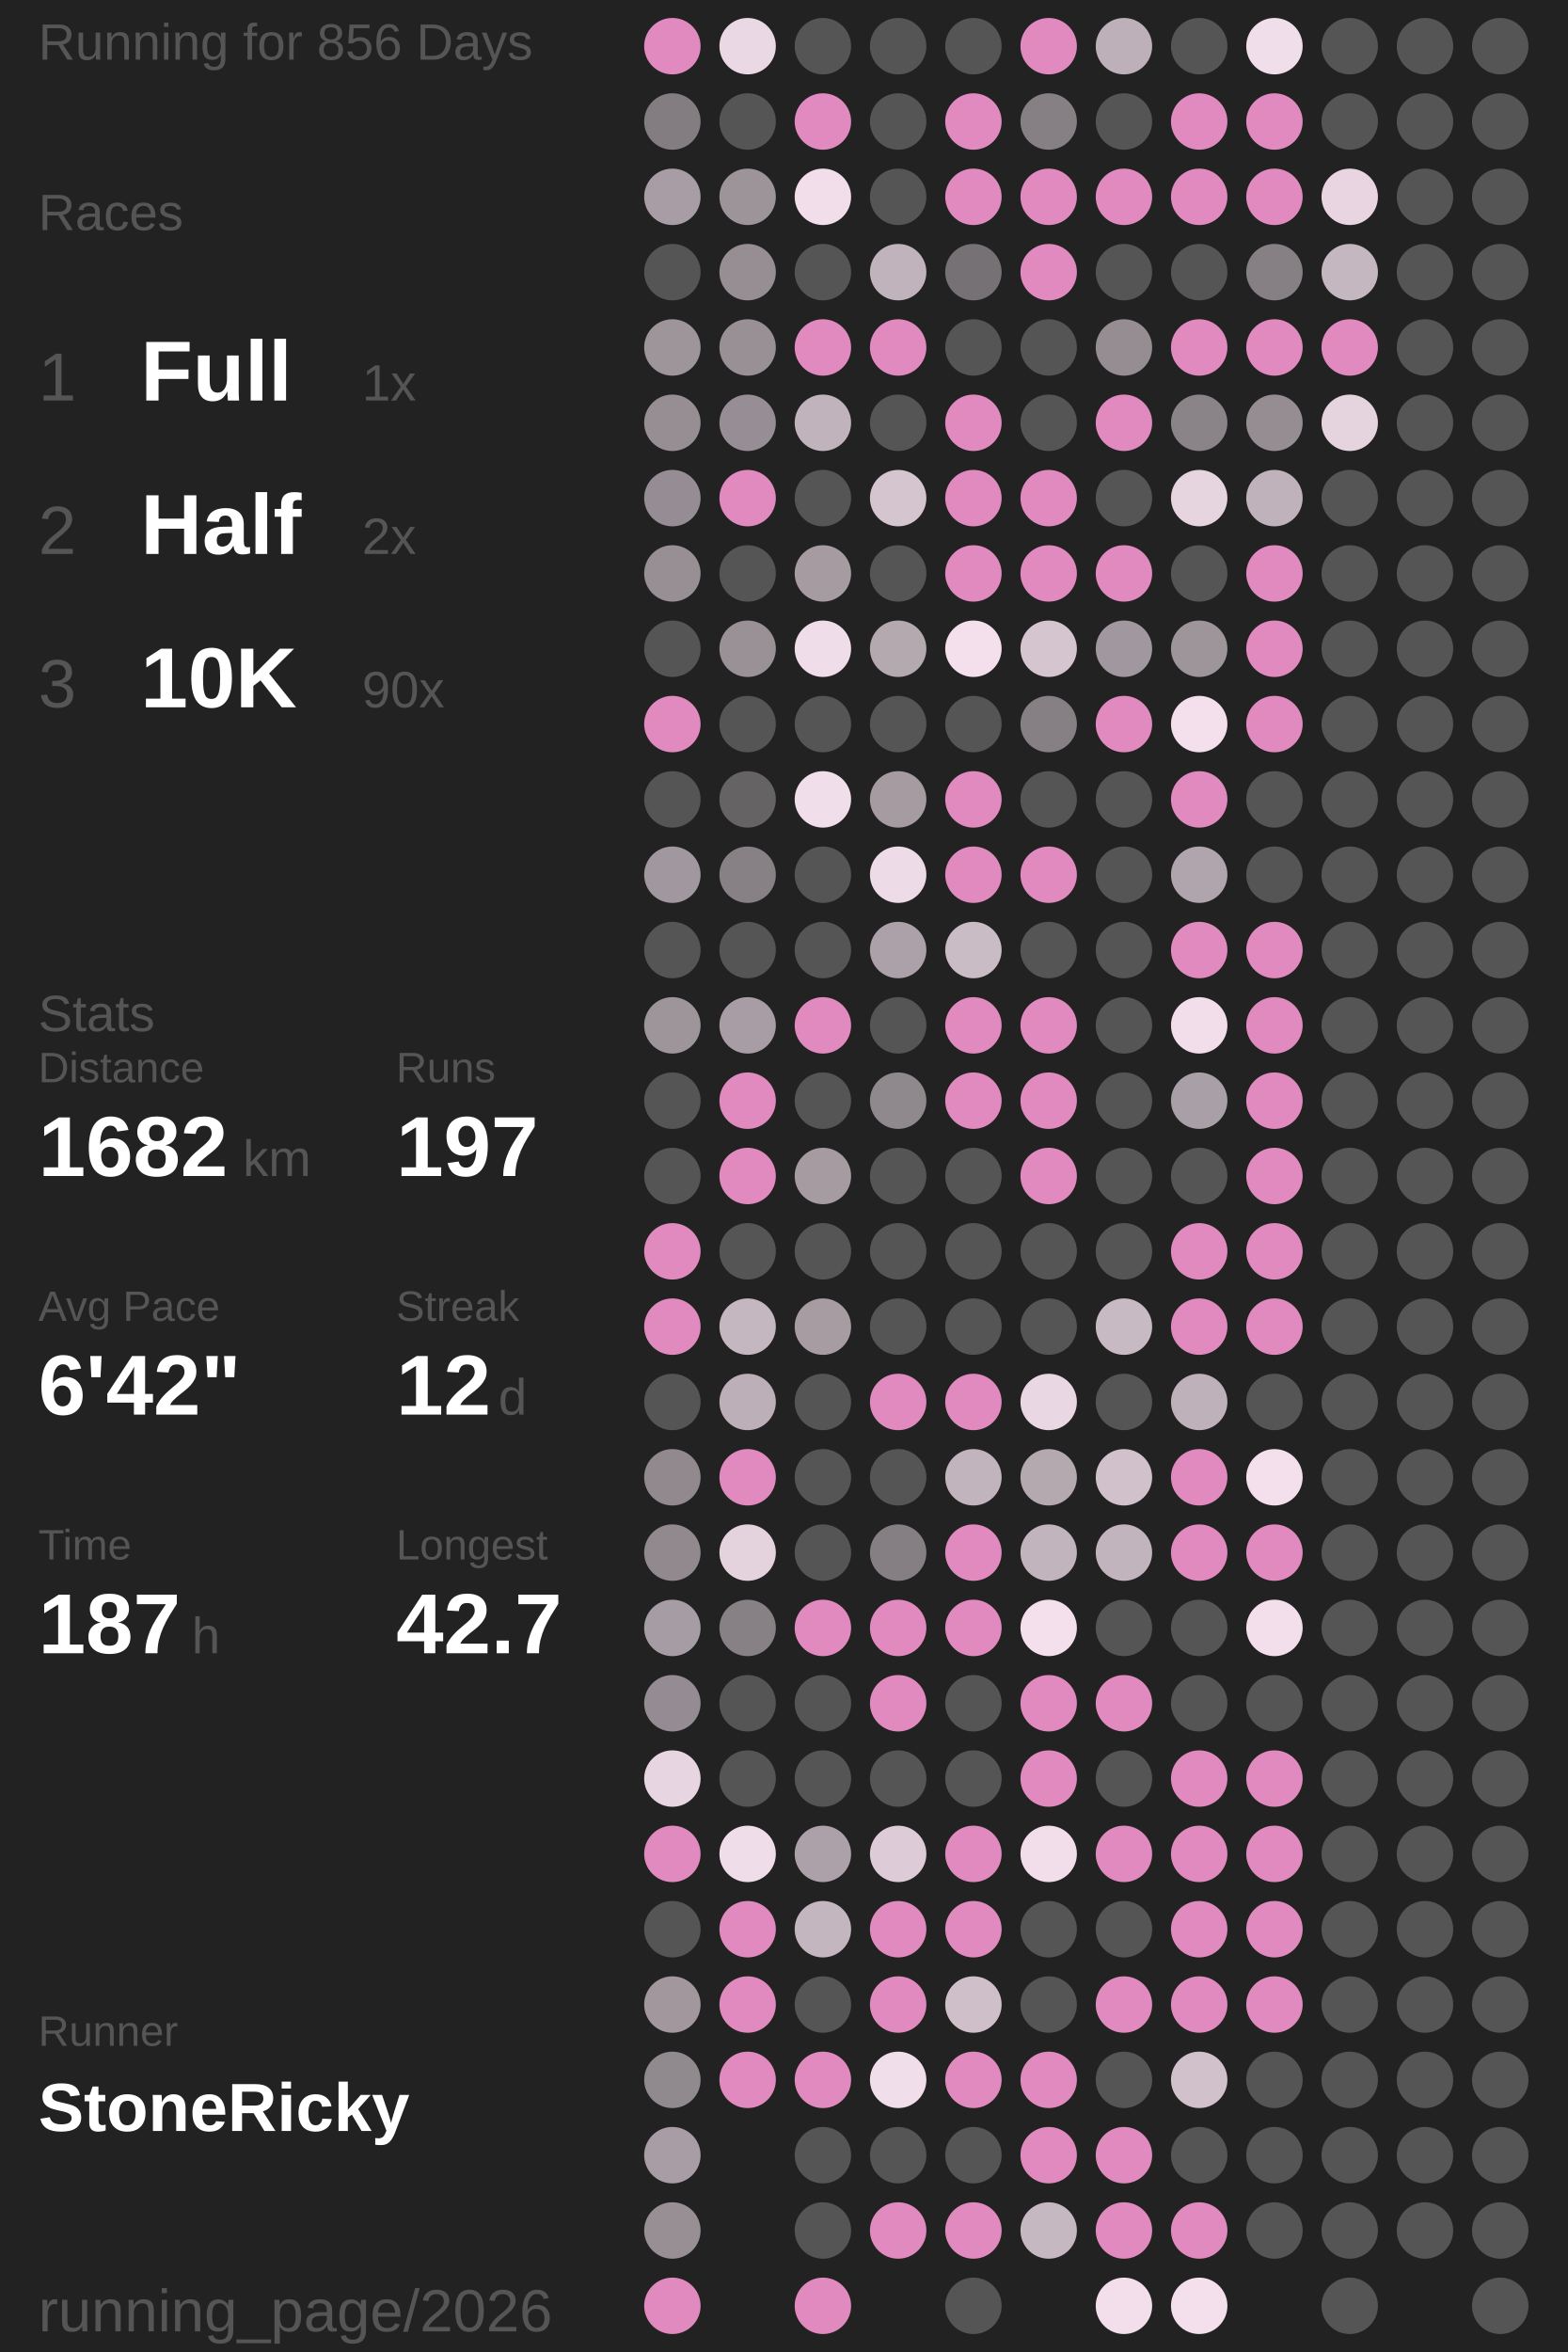
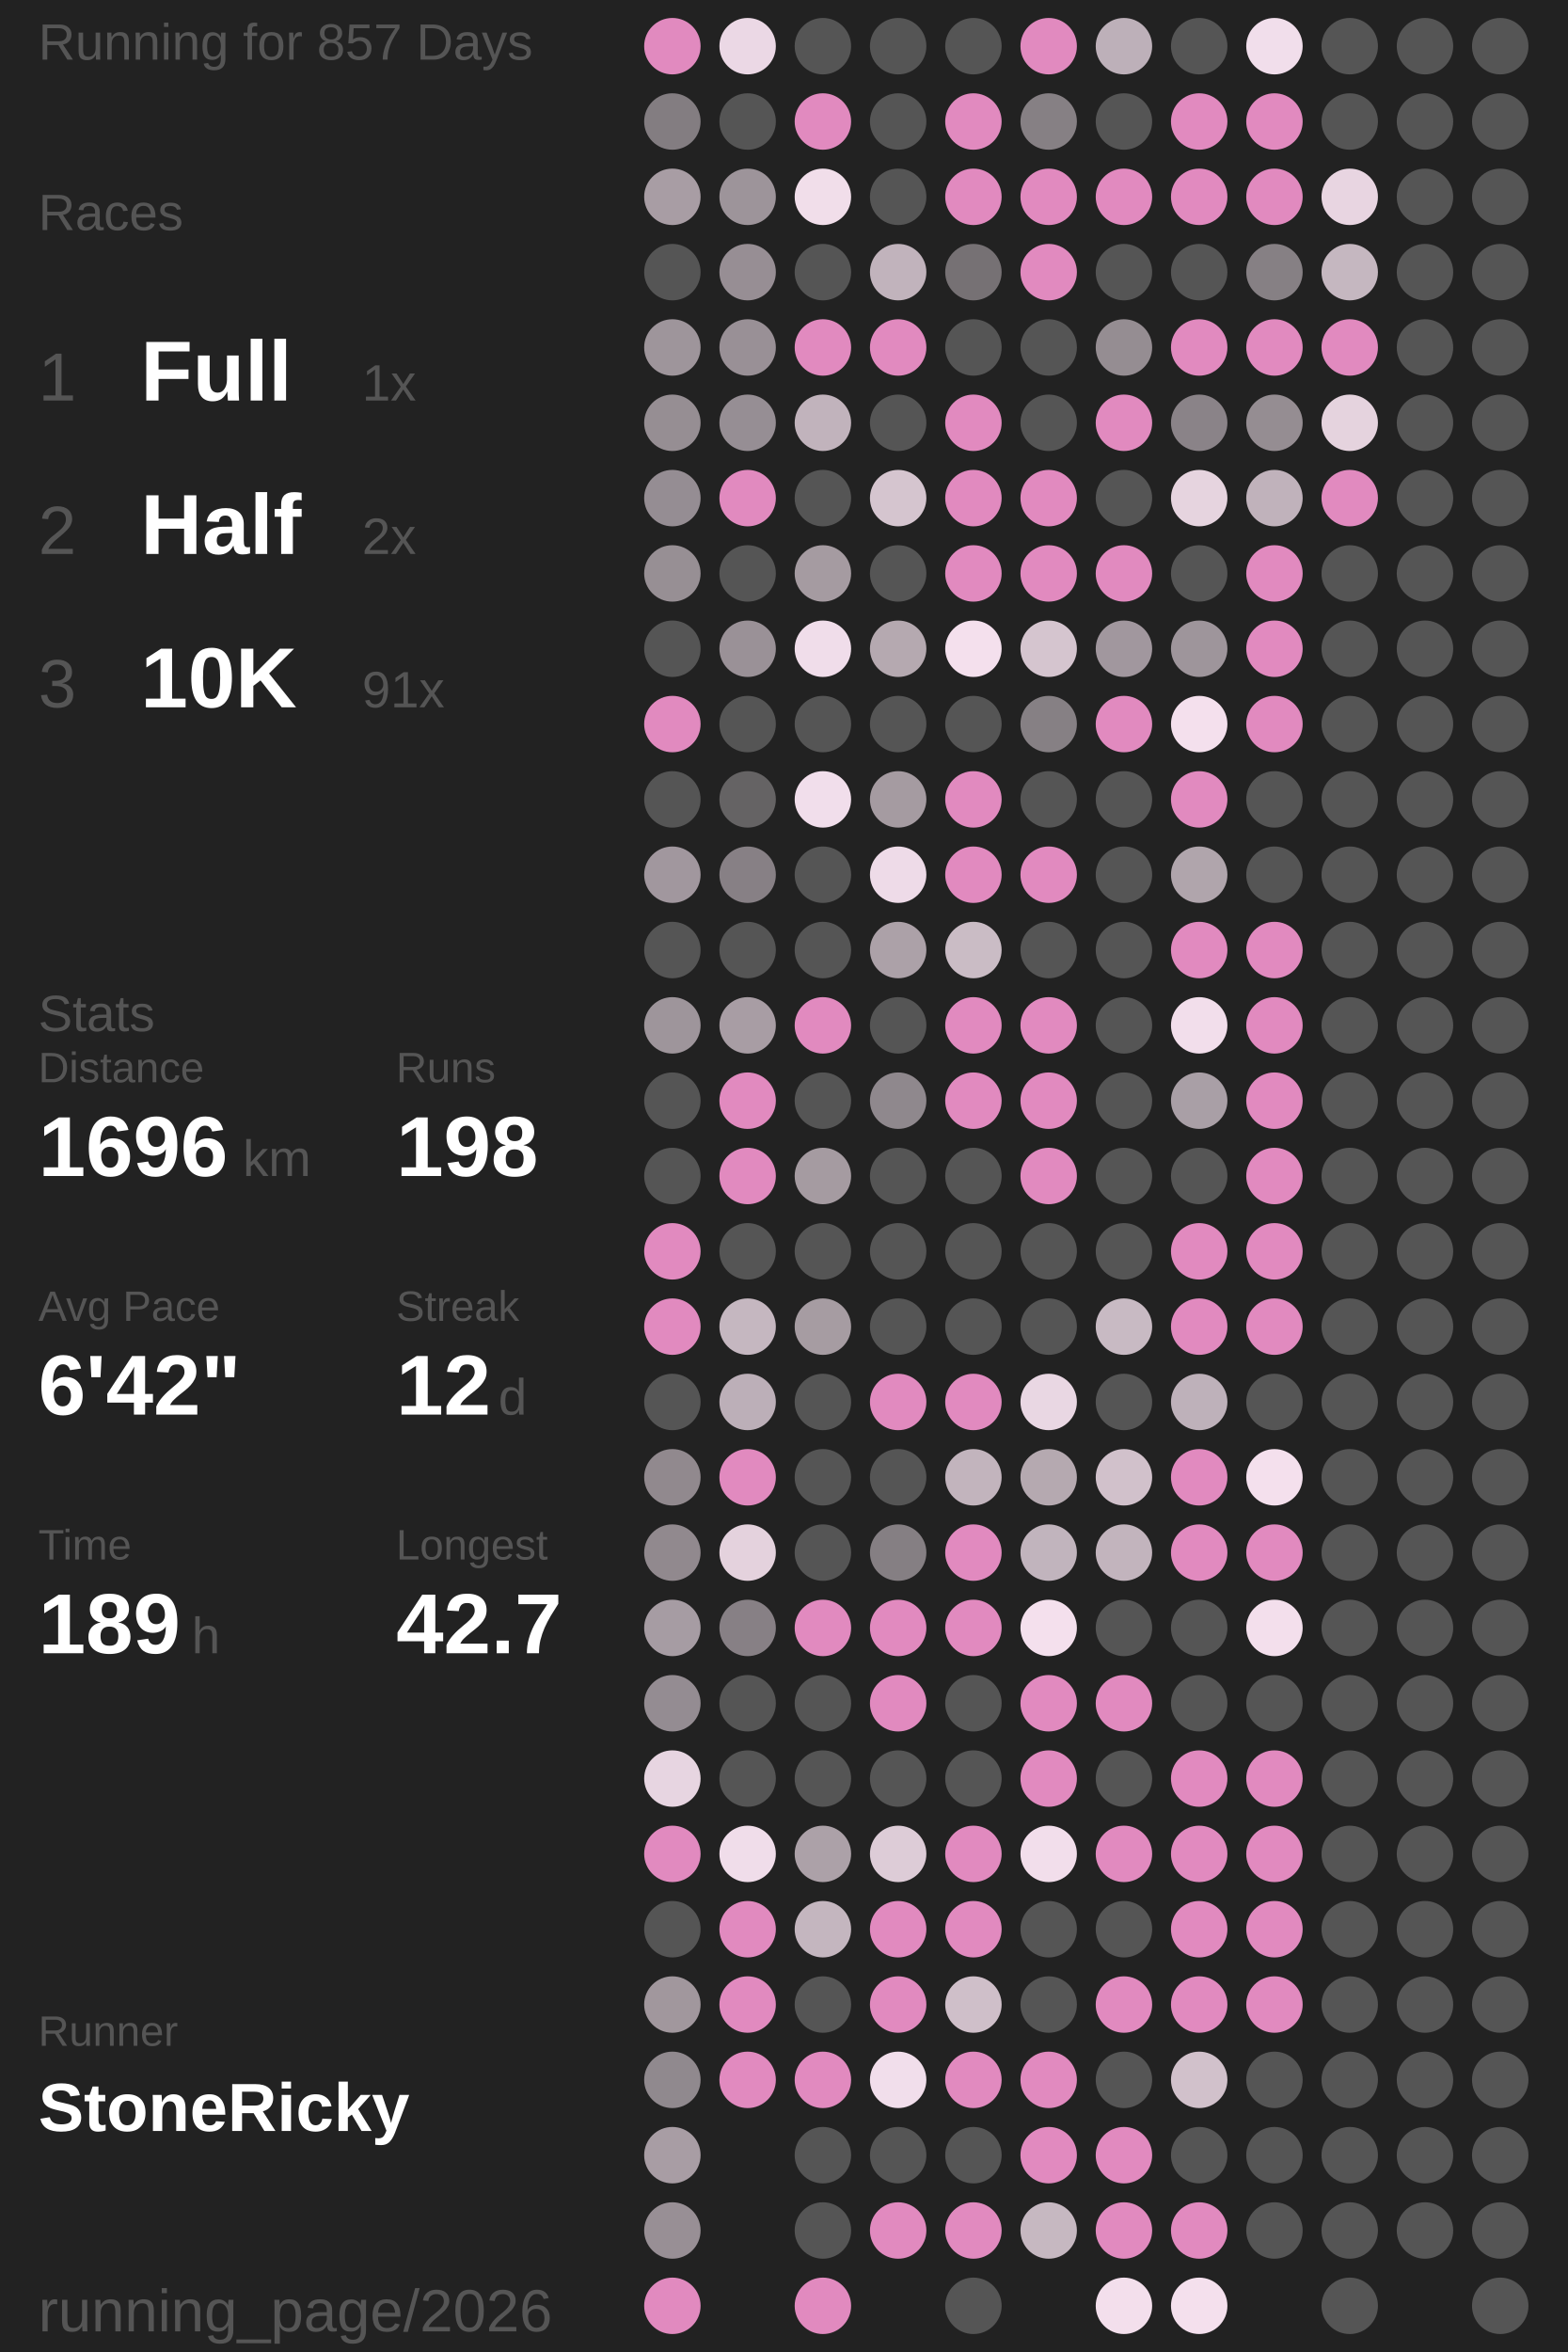
<svg xmlns="http://www.w3.org/2000/svg" baseProfile="full" height="300mm" version="1.1" viewBox="11,12,175,276" width="200mm">
  <defs />
  <rect fill="#222222" height="300" width="200" x="0" y="0" />
-   <text fill="#555555" style="font-size:6px; font-family:Arial;" x="11" y="19">Running for 856 Days</text>
+   <text fill="#555555" style="font-size:6px; font-family:Arial;" x="11" y="19">Running for 857 Days</text>
  <text fill="#555555" style="font-size:6px; font-family:Arial;" x="11" y="39">Races</text>
  <text fill="#555555" style="font-size:8px; font-family:Arial;" x="11" y="59">1</text>
  <text fill="#FFFFFF" style="font-size:10px; font-family:Arial; font-weight:bold;" x="23" y="59">Full</text>
  <text fill="#555555" style="font-size:6px; font-family:Arial;" x="49" y="59">1x</text>
  <text fill="#555555" style="font-size:8px; font-family:Arial;" x="11" y="77">2</text>
  <text fill="#FFFFFF" style="font-size:10px; font-family:Arial; font-weight:bold;" x="23" y="77">Half</text>
  <text fill="#555555" style="font-size:6px; font-family:Arial;" x="49" y="77">2x</text>
  <text fill="#555555" style="font-size:8px; font-family:Arial;" x="11" y="95">3</text>
  <text fill="#FFFFFF" style="font-size:10px; font-family:Arial; font-weight:bold;" x="23" y="95">10K</text>
-   <text fill="#555555" style="font-size:6px; font-family:Arial;" x="49" y="95">90x</text>
+   <text fill="#555555" style="font-size:6px; font-family:Arial;" x="49" y="95">91x</text>
  <text fill="#555555" style="font-size:6px; font-family:Arial;" x="11" y="133">Stats</text>
  <text fill="#555555" style="font-size:5px; font-family:Arial;" x="11" y="139">Distance</text>
-   <text fill="#FFFFFF" style="font-size:10px; font-family:Arial; font-weight:bold;" x="11" y="150">1682</text>
+   <text fill="#FFFFFF" style="font-size:10px; font-family:Arial; font-weight:bold;" x="11" y="150">1696</text>
  <text fill="#555555" style="font-size:6px; font-family:Arial;" x="35" y="150">km</text>
  <text fill="#555555" style="font-size:5px; font-family:Arial;" x="53" y="139">Runs</text>
-   <text fill="#FFFFFF" style="font-size:10px; font-family:Arial; font-weight:bold;" x="53" y="150">197</text>
+   <text fill="#FFFFFF" style="font-size:10px; font-family:Arial; font-weight:bold;" x="53" y="150">198</text>
  <text fill="#555555" style="font-size:5px; font-family:Arial;" x="11" y="167">Avg Pace</text>
  <text fill="#FFFFFF" style="font-size:10px; font-family:Arial; font-weight:bold;" x="11" y="178">6'42"</text>
  <text fill="#555555" style="font-size:5px; font-family:Arial;" x="53" y="167">Streak</text>
  <text fill="#FFFFFF" style="font-size:10px; font-family:Arial; font-weight:bold;" x="53" y="178">12</text>
  <text fill="#555555" style="font-size:6px; font-family:Arial;" x="65" y="178">d</text>
  <text fill="#555555" style="font-size:5px; font-family:Arial;" x="11" y="195">Time</text>
-   <text fill="#FFFFFF" style="font-size:10px; font-family:Arial; font-weight:bold;" x="11" y="206">187</text>
+   <text fill="#FFFFFF" style="font-size:10px; font-family:Arial; font-weight:bold;" x="11" y="206">189</text>
  <text fill="#555555" style="font-size:6px; font-family:Arial;" x="29" y="206">h</text>
  <text fill="#555555" style="font-size:5px; font-family:Arial;" x="53" y="195">Longest</text>
  <text fill="#FFFFFF" style="font-size:10px; font-family:Arial; font-weight:bold;" x="53" y="206">42.7</text>
  <text fill="#555555" style="font-size:5px; font-family:Arial;" x="11" y="252.065">Runner</text>
  <text fill="#FFFFFF" style="font-size:8px; font-family:Arial; font-weight:bold;" x="11" y="262.065">StoneRicky</text>
  <text fill="#555555" style="font-size:7px; font-family:Arial;" x="11" y="285.581">running_page/2026</text>
  <circle cx="85.417" cy="17.419" fill="#E18ABF" r="3.312" />
  <circle cx="85.417" cy="26.258" fill="#837d81" r="3.312" />
  <circle cx="85.417" cy="35.097" fill="#a89da4" r="3.312" />
  <circle cx="85.417" cy="43.935" fill="#555555" r="3.312" />
  <circle cx="85.417" cy="52.774" fill="#9e959b" r="3.312" />
  <circle cx="85.417" cy="61.613" fill="#968e93" r="3.312" />
  <circle cx="85.417" cy="70.452" fill="#958d93" r="3.312" />
  <circle cx="85.417" cy="79.29" fill="#978f94" r="3.312" />
  <circle cx="85.417" cy="88.129" fill="#555555" r="3.312" />
  <circle cx="85.417" cy="96.968" fill="#E18ABF" r="3.312" />
  <circle cx="85.417" cy="105.806" fill="#555555" r="3.312" />
  <circle cx="85.417" cy="114.645" fill="#a1979e" r="3.312" />
  <circle cx="85.417" cy="123.484" fill="#555555" r="3.312" />
  <circle cx="85.417" cy="132.323" fill="#9e959b" r="3.312" />
  <circle cx="85.417" cy="141.161" fill="#555555" r="3.312" />
  <circle cx="85.417" cy="150" fill="#555555" r="3.312" />
  <circle cx="85.417" cy="158.839" fill="#E18ABF" r="3.312" />
  <circle cx="85.417" cy="167.677" fill="#E18ABF" r="3.312" />
  <circle cx="85.417" cy="176.516" fill="#555555" r="3.312" />
  <circle cx="85.417" cy="185.355" fill="#91898e" r="3.312" />
  <circle cx="85.417" cy="194.194" fill="#91898e" r="3.312" />
  <circle cx="85.417" cy="203.032" fill="#a69ca3" r="3.312" />
  <circle cx="85.417" cy="211.871" fill="#948c92" r="3.312" />
  <circle cx="85.417" cy="220.71" fill="#e7d5e1" r="3.312" />
  <circle cx="85.417" cy="229.548" fill="#E18ABF" r="3.312" />
  <circle cx="85.417" cy="238.387" fill="#555555" r="3.312" />
  <circle cx="85.417" cy="247.226" fill="#a1979d" r="3.312" />
  <circle cx="85.417" cy="256.065" fill="#90898e" r="3.312" />
  <circle cx="85.417" cy="264.903" fill="#a89da4" r="3.312" />
  <circle cx="85.417" cy="273.742" fill="#988f95" r="3.312" />
  <circle cx="85.417" cy="282.581" fill="#E18ABF" r="3.312" />
  <circle cx="94.25" cy="17.419" fill="#ebd8e5" r="3.312" />
  <circle cx="94.25" cy="26.258" fill="#555555" r="3.312" />
  <circle cx="94.25" cy="35.097" fill="#9d949a" r="3.312" />
  <circle cx="94.25" cy="43.935" fill="#978e94" r="3.312" />
  <circle cx="94.25" cy="52.774" fill="#999096" r="3.312" />
  <circle cx="94.25" cy="61.613" fill="#968e94" r="3.312" />
  <circle cx="94.25" cy="70.452" fill="#E18ABF" r="3.312" />
  <circle cx="94.25" cy="79.29" fill="#555555" r="3.312" />
  <circle cx="94.25" cy="88.129" fill="#9a9197" r="3.312" />
  <circle cx="94.25" cy="96.968" fill="#555555" r="3.312" />
  <circle cx="94.25" cy="105.806" fill="#656364" r="3.312" />
  <circle cx="94.25" cy="114.645" fill="#878085" r="3.312" />
  <circle cx="94.25" cy="123.484" fill="#555555" r="3.312" />
  <circle cx="94.25" cy="132.323" fill="#a89da4" r="3.312" />
  <circle cx="94.25" cy="141.161" fill="#E18ABF" r="3.312" />
  <circle cx="94.25" cy="150" fill="#E18ABF" r="3.312" />
  <circle cx="94.25" cy="158.839" fill="#555555" r="3.312" />
  <circle cx="94.25" cy="167.677" fill="#c5b7c0" r="3.312" />
  <circle cx="94.25" cy="176.516" fill="#bcafb8" r="3.312" />
  <circle cx="94.25" cy="185.355" fill="#E18ABF" r="3.312" />
  <circle cx="94.25" cy="194.194" fill="#e4d2dd" r="3.312" />
  <circle cx="94.25" cy="203.032" fill="#878085" r="3.312" />
  <circle cx="94.25" cy="211.871" fill="#555555" r="3.312" />
  <circle cx="94.25" cy="220.71" fill="#555555" r="3.312" />
  <circle cx="94.25" cy="229.548" fill="#f0ddea" r="3.312" />
  <circle cx="94.25" cy="238.387" fill="#E18ABF" r="3.312" />
  <circle cx="94.25" cy="247.226" fill="#E18ABF" r="3.312" />
  <circle cx="94.25" cy="256.065" fill="#E18ABF" r="3.312" />
  <circle cx="103.083" cy="17.419" fill="#555555" r="3.312" />
  <circle cx="103.083" cy="26.258" fill="#E18ABF" r="3.312" />
  <circle cx="103.083" cy="35.097" fill="#f1deea" r="3.312" />
  <circle cx="103.083" cy="43.935" fill="#555555" r="3.312" />
  <circle cx="103.083" cy="52.774" fill="#E18ABF" r="3.312" />
  <circle cx="103.083" cy="61.613" fill="#c1b3bc" r="3.312" />
  <circle cx="103.083" cy="70.452" fill="#555555" r="3.312" />
  <circle cx="103.083" cy="79.29" fill="#a59ba1" r="3.312" />
  <circle cx="103.083" cy="88.129" fill="#f0ddea" r="3.312" />
  <circle cx="103.083" cy="96.968" fill="#555555" r="3.312" />
  <circle cx="103.083" cy="105.806" fill="#f1deeb" r="3.312" />
  <circle cx="103.083" cy="114.645" fill="#555555" r="3.312" />
  <circle cx="103.083" cy="123.484" fill="#555555" r="3.312" />
  <circle cx="103.083" cy="132.323" fill="#E18ABF" r="3.312" />
  <circle cx="103.083" cy="141.161" fill="#555555" r="3.312" />
  <circle cx="103.083" cy="150" fill="#a59ba1" r="3.312" />
  <circle cx="103.083" cy="158.839" fill="#555555" r="3.312" />
  <circle cx="103.083" cy="167.677" fill="#a69ca2" r="3.312" />
  <circle cx="103.083" cy="176.516" fill="#555555" r="3.312" />
  <circle cx="103.083" cy="185.355" fill="#555555" r="3.312" />
  <circle cx="103.083" cy="194.194" fill="#555555" r="3.312" />
  <circle cx="103.083" cy="203.032" fill="#E18ABF" r="3.312" />
  <circle cx="103.083" cy="211.871" fill="#555555" r="3.312" />
  <circle cx="103.083" cy="220.71" fill="#555555" r="3.312" />
  <circle cx="103.083" cy="229.548" fill="#aca1a8" r="3.312" />
  <circle cx="103.083" cy="238.387" fill="#c4b6bf" r="3.312" />
  <circle cx="103.083" cy="247.226" fill="#555555" r="3.312" />
  <circle cx="103.083" cy="256.065" fill="#E18ABF" r="3.312" />
  <circle cx="103.083" cy="264.903" fill="#555555" r="3.312" />
  <circle cx="103.083" cy="273.742" fill="#555555" r="3.312" />
  <circle cx="103.083" cy="282.581" fill="#E18ABF" r="3.312" />
  <circle cx="111.917" cy="17.419" fill="#555555" r="3.312" />
  <circle cx="111.917" cy="26.258" fill="#555555" r="3.312" />
  <circle cx="111.917" cy="35.097" fill="#555555" r="3.312" />
  <circle cx="111.917" cy="43.935" fill="#c1b3bc" r="3.312" />
  <circle cx="111.917" cy="52.774" fill="#E18ABF" r="3.312" />
  <circle cx="111.917" cy="61.613" fill="#555555" r="3.312" />
  <circle cx="111.917" cy="70.452" fill="#d5c5cf" r="3.312" />
  <circle cx="111.917" cy="79.29" fill="#555555" r="3.312" />
  <circle cx="111.917" cy="88.129" fill="#b5a9b0" r="3.312" />
  <circle cx="111.917" cy="96.968" fill="#555555" r="3.312" />
  <circle cx="111.917" cy="105.806" fill="#a59ba1" r="3.312" />
  <circle cx="111.917" cy="114.645" fill="#eedbe8" r="3.312" />
  <circle cx="111.917" cy="123.484" fill="#aca1a8" r="3.312" />
  <circle cx="111.917" cy="132.323" fill="#555555" r="3.312" />
  <circle cx="111.917" cy="141.161" fill="#8f888d" r="3.312" />
  <circle cx="111.917" cy="150" fill="#555555" r="3.312" />
  <circle cx="111.917" cy="158.839" fill="#555555" r="3.312" />
  <circle cx="111.917" cy="167.677" fill="#555555" r="3.312" />
  <circle cx="111.917" cy="176.516" fill="#E18ABF" r="3.312" />
  <circle cx="111.917" cy="185.355" fill="#555555" r="3.312" />
  <circle cx="111.917" cy="194.194" fill="#857f83" r="3.312" />
  <circle cx="111.917" cy="203.032" fill="#E18ABF" r="3.312" />
  <circle cx="111.917" cy="211.871" fill="#E18ABF" r="3.312" />
  <circle cx="111.917" cy="220.71" fill="#555555" r="3.312" />
  <circle cx="111.917" cy="229.548" fill="#ddccd7" r="3.312" />
  <circle cx="111.917" cy="238.387" fill="#E18ABF" r="3.312" />
  <circle cx="111.917" cy="247.226" fill="#E18ABF" r="3.312" />
  <circle cx="111.917" cy="256.065" fill="#f1deeb" r="3.312" />
  <circle cx="111.917" cy="264.903" fill="#555555" r="3.312" />
  <circle cx="111.917" cy="273.742" fill="#E18ABF" r="3.312" />
  <circle cx="120.75" cy="17.419" fill="#555555" r="3.312" />
  <circle cx="120.75" cy="26.258" fill="#E18ABF" r="3.312" />
  <circle cx="120.75" cy="35.097" fill="#E18ABF" r="3.312" />
  <circle cx="120.75" cy="43.935" fill="#767174" r="3.312" />
  <circle cx="120.75" cy="52.774" fill="#555555" r="3.312" />
  <circle cx="120.75" cy="61.613" fill="#E18ABF" r="3.312" />
  <circle cx="120.75" cy="70.452" fill="#E18ABF" r="3.312" />
  <circle cx="120.75" cy="79.29" fill="#E18ABF" r="3.312" />
  <circle cx="120.75" cy="88.129" fill="#f4e0ed" r="3.312" />
  <circle cx="120.75" cy="96.968" fill="#555555" r="3.312" />
  <circle cx="120.75" cy="105.806" fill="#E18ABF" r="3.312" />
  <circle cx="120.75" cy="114.645" fill="#E18ABF" r="3.312" />
  <circle cx="120.75" cy="123.484" fill="#cabcc5" r="3.312" />
  <circle cx="120.75" cy="132.323" fill="#E18ABF" r="3.312" />
  <circle cx="120.75" cy="141.161" fill="#E18ABF" r="3.312" />
  <circle cx="120.75" cy="150" fill="#555555" r="3.312" />
  <circle cx="120.75" cy="158.839" fill="#555555" r="3.312" />
  <circle cx="120.75" cy="167.677" fill="#555555" r="3.312" />
  <circle cx="120.75" cy="176.516" fill="#E18ABF" r="3.312" />
  <circle cx="120.75" cy="185.355" fill="#c2b4bd" r="3.312" />
  <circle cx="120.75" cy="194.194" fill="#E18ABF" r="3.312" />
  <circle cx="120.75" cy="203.032" fill="#E18ABF" r="3.312" />
  <circle cx="120.75" cy="211.871" fill="#555555" r="3.312" />
  <circle cx="120.75" cy="220.71" fill="#555555" r="3.312" />
  <circle cx="120.75" cy="229.548" fill="#E18ABF" r="3.312" />
  <circle cx="120.75" cy="238.387" fill="#E18ABF" r="3.312" />
  <circle cx="120.75" cy="247.226" fill="#cfbfc9" r="3.312" />
  <circle cx="120.75" cy="256.065" fill="#E18ABF" r="3.312" />
  <circle cx="120.75" cy="264.903" fill="#555555" r="3.312" />
  <circle cx="120.75" cy="273.742" fill="#E18ABF" r="3.312" />
  <circle cx="120.75" cy="282.581" fill="#555555" r="3.312" />
  <circle cx="129.583" cy="17.419" fill="#E18ABF" r="3.312" />
  <circle cx="129.583" cy="26.258" fill="#868084" r="3.312" />
  <circle cx="129.583" cy="35.097" fill="#E18ABF" r="3.312" />
  <circle cx="129.583" cy="43.935" fill="#E18ABF" r="3.312" />
  <circle cx="129.583" cy="52.774" fill="#555555" r="3.312" />
  <circle cx="129.583" cy="61.613" fill="#555555" r="3.312" />
  <circle cx="129.583" cy="70.452" fill="#E18ABF" r="3.312" />
  <circle cx="129.583" cy="79.29" fill="#E18ABF" r="3.312" />
  <circle cx="129.583" cy="88.129" fill="#d5c5cf" r="3.312" />
  <circle cx="129.583" cy="96.968" fill="#868084" r="3.312" />
  <circle cx="129.583" cy="105.806" fill="#555555" r="3.312" />
  <circle cx="129.583" cy="114.645" fill="#E18ABF" r="3.312" />
  <circle cx="129.583" cy="123.484" fill="#555555" r="3.312" />
  <circle cx="129.583" cy="132.323" fill="#E18ABF" r="3.312" />
  <circle cx="129.583" cy="141.161" fill="#E18ABF" r="3.312" />
  <circle cx="129.583" cy="150" fill="#E18ABF" r="3.312" />
  <circle cx="129.583" cy="158.839" fill="#555555" r="3.312" />
  <circle cx="129.583" cy="167.677" fill="#555555" r="3.312" />
  <circle cx="129.583" cy="176.516" fill="#e9d7e3" r="3.312" />
  <circle cx="129.583" cy="185.355" fill="#b5a9b0" r="3.312" />
  <circle cx="129.583" cy="194.194" fill="#c1b4bd" r="3.312" />
  <circle cx="129.583" cy="203.032" fill="#f4e0ed" r="3.312" />
  <circle cx="129.583" cy="211.871" fill="#E18ABF" r="3.312" />
  <circle cx="129.583" cy="220.71" fill="#E18ABF" r="3.312" />
  <circle cx="129.583" cy="229.548" fill="#f2deeb" r="3.312" />
  <circle cx="129.583" cy="238.387" fill="#555555" r="3.312" />
  <circle cx="129.583" cy="247.226" fill="#555555" r="3.312" />
  <circle cx="129.583" cy="256.065" fill="#E18ABF" r="3.312" />
  <circle cx="129.583" cy="264.903" fill="#E18ABF" r="3.312" />
  <circle cx="129.583" cy="273.742" fill="#c6b8c1" r="3.312" />
  <circle cx="138.417" cy="17.419" fill="#bdb0b9" r="3.312" />
  <circle cx="138.417" cy="26.258" fill="#555555" r="3.312" />
  <circle cx="138.417" cy="35.097" fill="#E18ABF" r="3.312" />
  <circle cx="138.417" cy="43.935" fill="#555555" r="3.312" />
  <circle cx="138.417" cy="52.774" fill="#958d92" r="3.312" />
  <circle cx="138.417" cy="61.613" fill="#E18ABF" r="3.312" />
  <circle cx="138.417" cy="70.452" fill="#555555" r="3.312" />
  <circle cx="138.417" cy="79.29" fill="#E18ABF" r="3.312" />
  <circle cx="138.417" cy="88.129" fill="#a1979e" r="3.312" />
  <circle cx="138.417" cy="96.968" fill="#E18ABF" r="3.312" />
  <circle cx="138.417" cy="105.806" fill="#555555" r="3.312" />
  <circle cx="138.417" cy="114.645" fill="#555555" r="3.312" />
  <circle cx="138.417" cy="123.484" fill="#555555" r="3.312" />
  <circle cx="138.417" cy="132.323" fill="#555555" r="3.312" />
  <circle cx="138.417" cy="141.161" fill="#555555" r="3.312" />
  <circle cx="138.417" cy="150" fill="#555555" r="3.312" />
  <circle cx="138.417" cy="158.839" fill="#555555" r="3.312" />
  <circle cx="138.417" cy="167.677" fill="#c8bac3" r="3.312" />
  <circle cx="138.417" cy="176.516" fill="#555555" r="3.312" />
  <circle cx="138.417" cy="185.355" fill="#d1c1cb" r="3.312" />
  <circle cx="138.417" cy="194.194" fill="#c2b4bd" r="3.312" />
  <circle cx="138.417" cy="203.032" fill="#555555" r="3.312" />
  <circle cx="138.417" cy="211.871" fill="#E18ABF" r="3.312" />
  <circle cx="138.417" cy="220.71" fill="#555555" r="3.312" />
  <circle cx="138.417" cy="229.548" fill="#E18ABF" r="3.312" />
  <circle cx="138.417" cy="238.387" fill="#555555" r="3.312" />
  <circle cx="138.417" cy="247.226" fill="#E18ABF" r="3.312" />
  <circle cx="138.417" cy="256.065" fill="#555555" r="3.312" />
  <circle cx="138.417" cy="264.903" fill="#E18ABF" r="3.312" />
  <circle cx="138.417" cy="273.742" fill="#E18ABF" r="3.312" />
  <circle cx="138.417" cy="282.581" fill="#f3dfec" r="3.312" />
  <circle cx="147.25" cy="17.419" fill="#555555" r="3.312" />
  <circle cx="147.25" cy="26.258" fill="#E18ABF" r="3.312" />
  <circle cx="147.25" cy="35.097" fill="#E18ABF" r="3.312" />
  <circle cx="147.25" cy="43.935" fill="#555555" r="3.312" />
  <circle cx="147.25" cy="52.774" fill="#E18ABF" r="3.312" />
  <circle cx="147.25" cy="61.613" fill="#8a8388" r="3.312" />
  <circle cx="147.25" cy="70.452" fill="#e6d4df" r="3.312" />
  <circle cx="147.25" cy="79.29" fill="#555555" r="3.312" />
  <circle cx="147.25" cy="88.129" fill="#9e959b" r="3.312" />
  <circle cx="147.25" cy="96.968" fill="#f4e0ed" r="3.312" />
  <circle cx="147.25" cy="105.806" fill="#E18ABF" r="3.312" />
  <circle cx="147.25" cy="114.645" fill="#b0a5ac" r="3.312" />
  <circle cx="147.25" cy="123.484" fill="#E18ABF" r="3.312" />
  <circle cx="147.25" cy="132.323" fill="#f2deeb" r="3.312" />
  <circle cx="147.25" cy="141.161" fill="#a99fa6" r="3.312" />
  <circle cx="147.25" cy="150" fill="#555555" r="3.312" />
  <circle cx="147.25" cy="158.839" fill="#E18ABF" r="3.312" />
  <circle cx="147.25" cy="167.677" fill="#E18ABF" r="3.312" />
  <circle cx="147.25" cy="176.516" fill="#beb1ba" r="3.312" />
  <circle cx="147.25" cy="185.355" fill="#E18ABF" r="3.312" />
  <circle cx="147.25" cy="194.194" fill="#E18ABF" r="3.312" />
  <circle cx="147.25" cy="203.032" fill="#555555" r="3.312" />
  <circle cx="147.25" cy="211.871" fill="#555555" r="3.312" />
  <circle cx="147.25" cy="220.71" fill="#E18ABF" r="3.312" />
  <circle cx="147.25" cy="229.548" fill="#E18ABF" r="3.312" />
  <circle cx="147.25" cy="238.387" fill="#E18ABF" r="3.312" />
  <circle cx="147.25" cy="247.226" fill="#E18ABF" r="3.312" />
  <circle cx="147.25" cy="256.065" fill="#d1c1cb" r="3.312" />
  <circle cx="147.25" cy="264.903" fill="#555555" r="3.312" />
  <circle cx="147.25" cy="273.742" fill="#E18ABF" r="3.312" />
  <circle cx="147.25" cy="282.581" fill="#f4e0ed" r="3.312" />
  <circle cx="156.083" cy="17.419" fill="#f1deeb" r="3.312" />
  <circle cx="156.083" cy="26.258" fill="#E18ABF" r="3.312" />
  <circle cx="156.083" cy="35.097" fill="#E18ABF" r="3.312" />
  <circle cx="156.083" cy="43.935" fill="#868084" r="3.312" />
  <circle cx="156.083" cy="52.774" fill="#E18ABF" r="3.312" />
  <circle cx="156.083" cy="61.613" fill="#958d92" r="3.312" />
  <circle cx="156.083" cy="70.452" fill="#c0b2bb" r="3.312" />
  <circle cx="156.083" cy="79.29" fill="#E18ABF" r="3.312" />
  <circle cx="156.083" cy="88.129" fill="#E18ABF" r="3.312" />
  <circle cx="156.083" cy="96.968" fill="#E18ABF" r="3.312" />
  <circle cx="156.083" cy="105.806" fill="#555555" r="3.312" />
  <circle cx="156.083" cy="114.645" fill="#555555" r="3.312" />
  <circle cx="156.083" cy="123.484" fill="#E18ABF" r="3.312" />
  <circle cx="156.083" cy="132.323" fill="#E18ABF" r="3.312" />
  <circle cx="156.083" cy="141.161" fill="#E18ABF" r="3.312" />
  <circle cx="156.083" cy="150" fill="#E18ABF" r="3.312" />
  <circle cx="156.083" cy="158.839" fill="#E18ABF" r="3.312" />
  <circle cx="156.083" cy="167.677" fill="#E18ABF" r="3.312" />
  <circle cx="156.083" cy="176.516" fill="#555555" r="3.312" />
  <circle cx="156.083" cy="185.355" fill="#f4e0ed" r="3.312" />
  <circle cx="156.083" cy="194.194" fill="#E18ABF" r="3.312" />
  <circle cx="156.083" cy="203.032" fill="#f3dfec" r="3.312" />
  <circle cx="156.083" cy="211.871" fill="#555555" r="3.312" />
  <circle cx="156.083" cy="220.71" fill="#E18ABF" r="3.312" />
  <circle cx="156.083" cy="229.548" fill="#E18ABF" r="3.312" />
  <circle cx="156.083" cy="238.387" fill="#E18ABF" r="3.312" />
  <circle cx="156.083" cy="247.226" fill="#E18ABF" r="3.312" />
  <circle cx="156.083" cy="256.065" fill="#555555" r="3.312" />
  <circle cx="156.083" cy="264.903" fill="#555555" r="3.312" />
  <circle cx="156.083" cy="273.742" fill="#555555" r="3.312" />
  <circle cx="164.917" cy="17.419" fill="#555555" r="3.312" />
  <circle cx="164.917" cy="26.258" fill="#555555" r="3.312" />
  <circle cx="164.917" cy="35.097" fill="#e8d5e1" r="3.312" />
  <circle cx="164.917" cy="43.935" fill="#c5b7c0" r="3.312" />
  <circle cx="164.917" cy="52.774" fill="#E18ABF" r="3.312" />
  <circle cx="164.917" cy="61.613" fill="#e5d3de" r="3.312" />
-   <circle cx="164.917" cy="70.452" fill="#555555" r="3.312" />
+   <circle cx="164.917" cy="70.452" fill="#E18ABF" r="3.312" />
  <circle cx="164.917" cy="79.29" fill="#555555" r="3.312" />
  <circle cx="164.917" cy="88.129" fill="#555555" r="3.312" />
  <circle cx="164.917" cy="96.968" fill="#555555" r="3.312" />
  <circle cx="164.917" cy="105.806" fill="#555555" r="3.312" />
  <circle cx="164.917" cy="114.645" fill="#555555" r="3.312" />
  <circle cx="164.917" cy="123.484" fill="#555555" r="3.312" />
  <circle cx="164.917" cy="132.323" fill="#555555" r="3.312" />
  <circle cx="164.917" cy="141.161" fill="#555555" r="3.312" />
  <circle cx="164.917" cy="150" fill="#555555" r="3.312" />
  <circle cx="164.917" cy="158.839" fill="#555555" r="3.312" />
  <circle cx="164.917" cy="167.677" fill="#555555" r="3.312" />
  <circle cx="164.917" cy="176.516" fill="#555555" r="3.312" />
  <circle cx="164.917" cy="185.355" fill="#555555" r="3.312" />
  <circle cx="164.917" cy="194.194" fill="#555555" r="3.312" />
  <circle cx="164.917" cy="203.032" fill="#555555" r="3.312" />
  <circle cx="164.917" cy="211.871" fill="#555555" r="3.312" />
  <circle cx="164.917" cy="220.71" fill="#555555" r="3.312" />
  <circle cx="164.917" cy="229.548" fill="#555555" r="3.312" />
  <circle cx="164.917" cy="238.387" fill="#555555" r="3.312" />
  <circle cx="164.917" cy="247.226" fill="#555555" r="3.312" />
  <circle cx="164.917" cy="256.065" fill="#555555" r="3.312" />
  <circle cx="164.917" cy="264.903" fill="#555555" r="3.312" />
  <circle cx="164.917" cy="273.742" fill="#555555" r="3.312" />
  <circle cx="164.917" cy="282.581" fill="#555555" r="3.312" />
  <circle cx="173.75" cy="17.419" fill="#555555" r="3.312" />
  <circle cx="173.75" cy="26.258" fill="#555555" r="3.312" />
  <circle cx="173.75" cy="35.097" fill="#555555" r="3.312" />
  <circle cx="173.75" cy="43.935" fill="#555555" r="3.312" />
  <circle cx="173.75" cy="52.774" fill="#555555" r="3.312" />
  <circle cx="173.75" cy="61.613" fill="#555555" r="3.312" />
  <circle cx="173.75" cy="70.452" fill="#555555" r="3.312" />
  <circle cx="173.75" cy="79.29" fill="#555555" r="3.312" />
  <circle cx="173.75" cy="88.129" fill="#555555" r="3.312" />
  <circle cx="173.75" cy="96.968" fill="#555555" r="3.312" />
  <circle cx="173.75" cy="105.806" fill="#555555" r="3.312" />
  <circle cx="173.75" cy="114.645" fill="#555555" r="3.312" />
  <circle cx="173.75" cy="123.484" fill="#555555" r="3.312" />
  <circle cx="173.75" cy="132.323" fill="#555555" r="3.312" />
  <circle cx="173.75" cy="141.161" fill="#555555" r="3.312" />
  <circle cx="173.75" cy="150" fill="#555555" r="3.312" />
  <circle cx="173.75" cy="158.839" fill="#555555" r="3.312" />
  <circle cx="173.75" cy="167.677" fill="#555555" r="3.312" />
  <circle cx="173.75" cy="176.516" fill="#555555" r="3.312" />
  <circle cx="173.75" cy="185.355" fill="#555555" r="3.312" />
  <circle cx="173.75" cy="194.194" fill="#555555" r="3.312" />
  <circle cx="173.75" cy="203.032" fill="#555555" r="3.312" />
  <circle cx="173.75" cy="211.871" fill="#555555" r="3.312" />
  <circle cx="173.75" cy="220.71" fill="#555555" r="3.312" />
  <circle cx="173.75" cy="229.548" fill="#555555" r="3.312" />
  <circle cx="173.75" cy="238.387" fill="#555555" r="3.312" />
  <circle cx="173.75" cy="247.226" fill="#555555" r="3.312" />
  <circle cx="173.75" cy="256.065" fill="#555555" r="3.312" />
  <circle cx="173.75" cy="264.903" fill="#555555" r="3.312" />
  <circle cx="173.75" cy="273.742" fill="#555555" r="3.312" />
  <circle cx="182.583" cy="17.419" fill="#555555" r="3.312" />
  <circle cx="182.583" cy="26.258" fill="#555555" r="3.312" />
  <circle cx="182.583" cy="35.097" fill="#555555" r="3.312" />
  <circle cx="182.583" cy="43.935" fill="#555555" r="3.312" />
  <circle cx="182.583" cy="52.774" fill="#555555" r="3.312" />
  <circle cx="182.583" cy="61.613" fill="#555555" r="3.312" />
  <circle cx="182.583" cy="70.452" fill="#555555" r="3.312" />
  <circle cx="182.583" cy="79.29" fill="#555555" r="3.312" />
  <circle cx="182.583" cy="88.129" fill="#555555" r="3.312" />
  <circle cx="182.583" cy="96.968" fill="#555555" r="3.312" />
  <circle cx="182.583" cy="105.806" fill="#555555" r="3.312" />
  <circle cx="182.583" cy="114.645" fill="#555555" r="3.312" />
  <circle cx="182.583" cy="123.484" fill="#555555" r="3.312" />
  <circle cx="182.583" cy="132.323" fill="#555555" r="3.312" />
  <circle cx="182.583" cy="141.161" fill="#555555" r="3.312" />
  <circle cx="182.583" cy="150" fill="#555555" r="3.312" />
  <circle cx="182.583" cy="158.839" fill="#555555" r="3.312" />
  <circle cx="182.583" cy="167.677" fill="#555555" r="3.312" />
  <circle cx="182.583" cy="176.516" fill="#555555" r="3.312" />
  <circle cx="182.583" cy="185.355" fill="#555555" r="3.312" />
  <circle cx="182.583" cy="194.194" fill="#555555" r="3.312" />
  <circle cx="182.583" cy="203.032" fill="#555555" r="3.312" />
  <circle cx="182.583" cy="211.871" fill="#555555" r="3.312" />
  <circle cx="182.583" cy="220.71" fill="#555555" r="3.312" />
  <circle cx="182.583" cy="229.548" fill="#555555" r="3.312" />
  <circle cx="182.583" cy="238.387" fill="#555555" r="3.312" />
  <circle cx="182.583" cy="247.226" fill="#555555" r="3.312" />
  <circle cx="182.583" cy="256.065" fill="#555555" r="3.312" />
  <circle cx="182.583" cy="264.903" fill="#555555" r="3.312" />
  <circle cx="182.583" cy="273.742" fill="#555555" r="3.312" />
  <circle cx="182.583" cy="282.581" fill="#555555" r="3.312" />
</svg>
